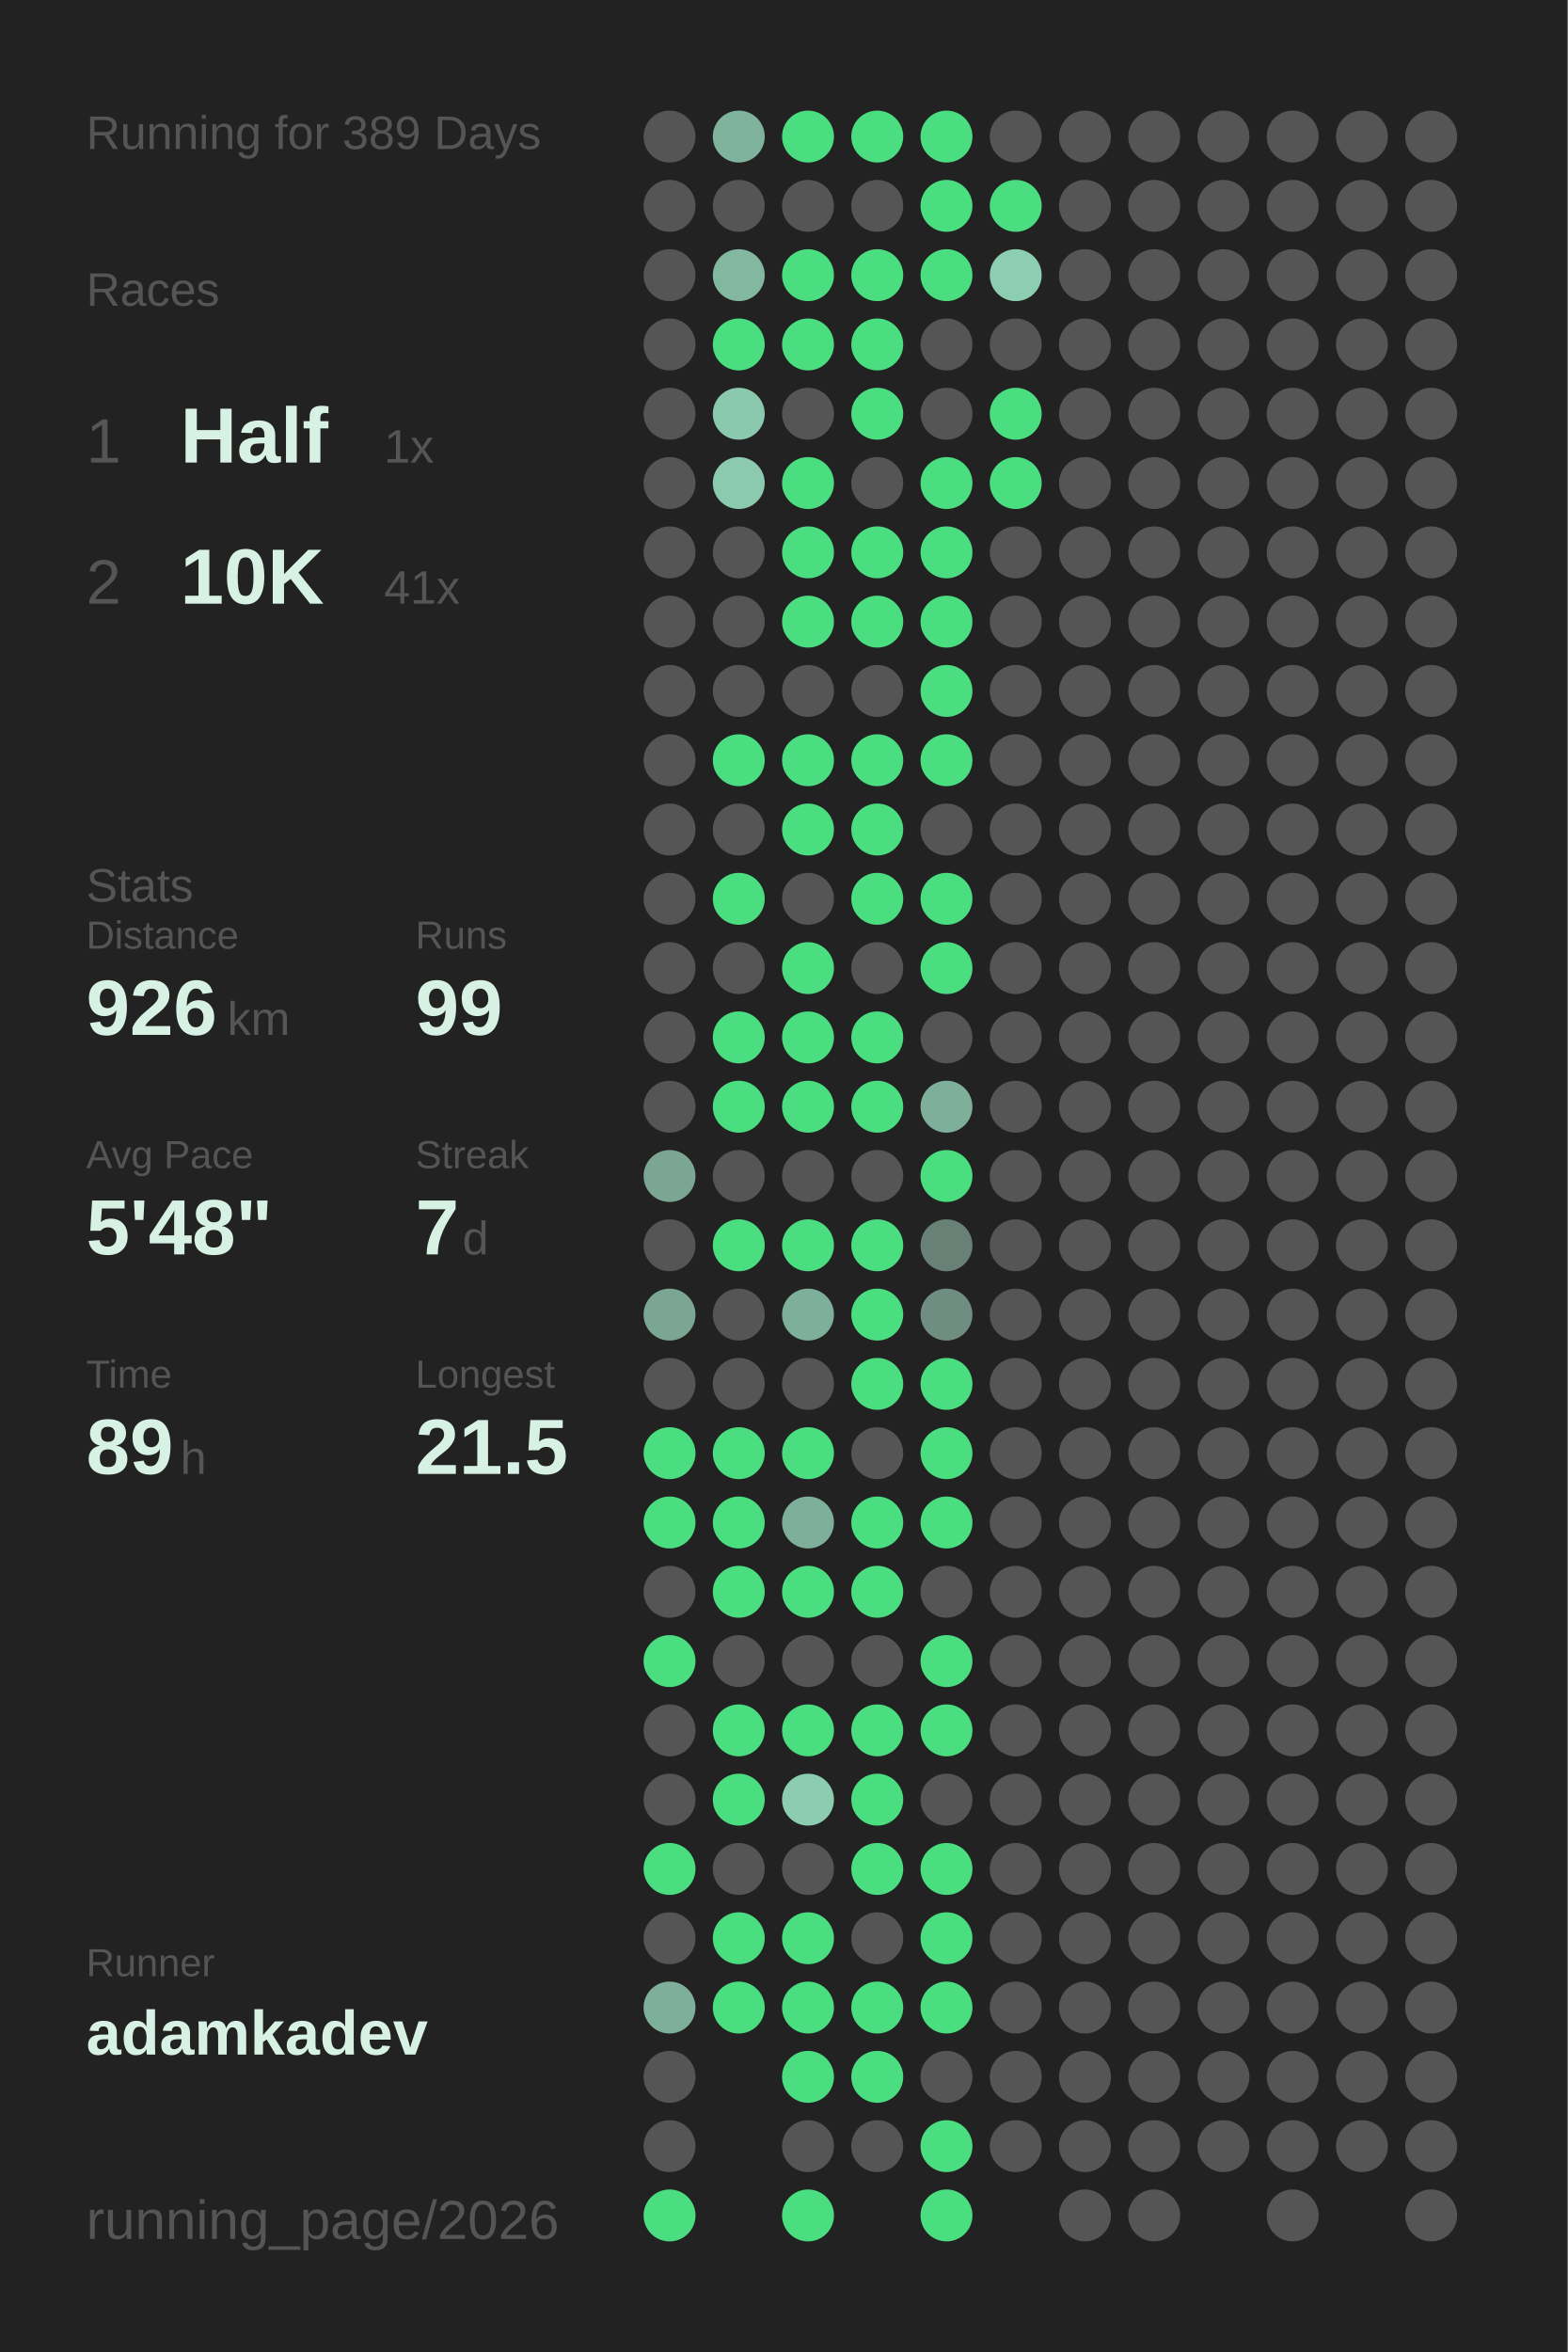
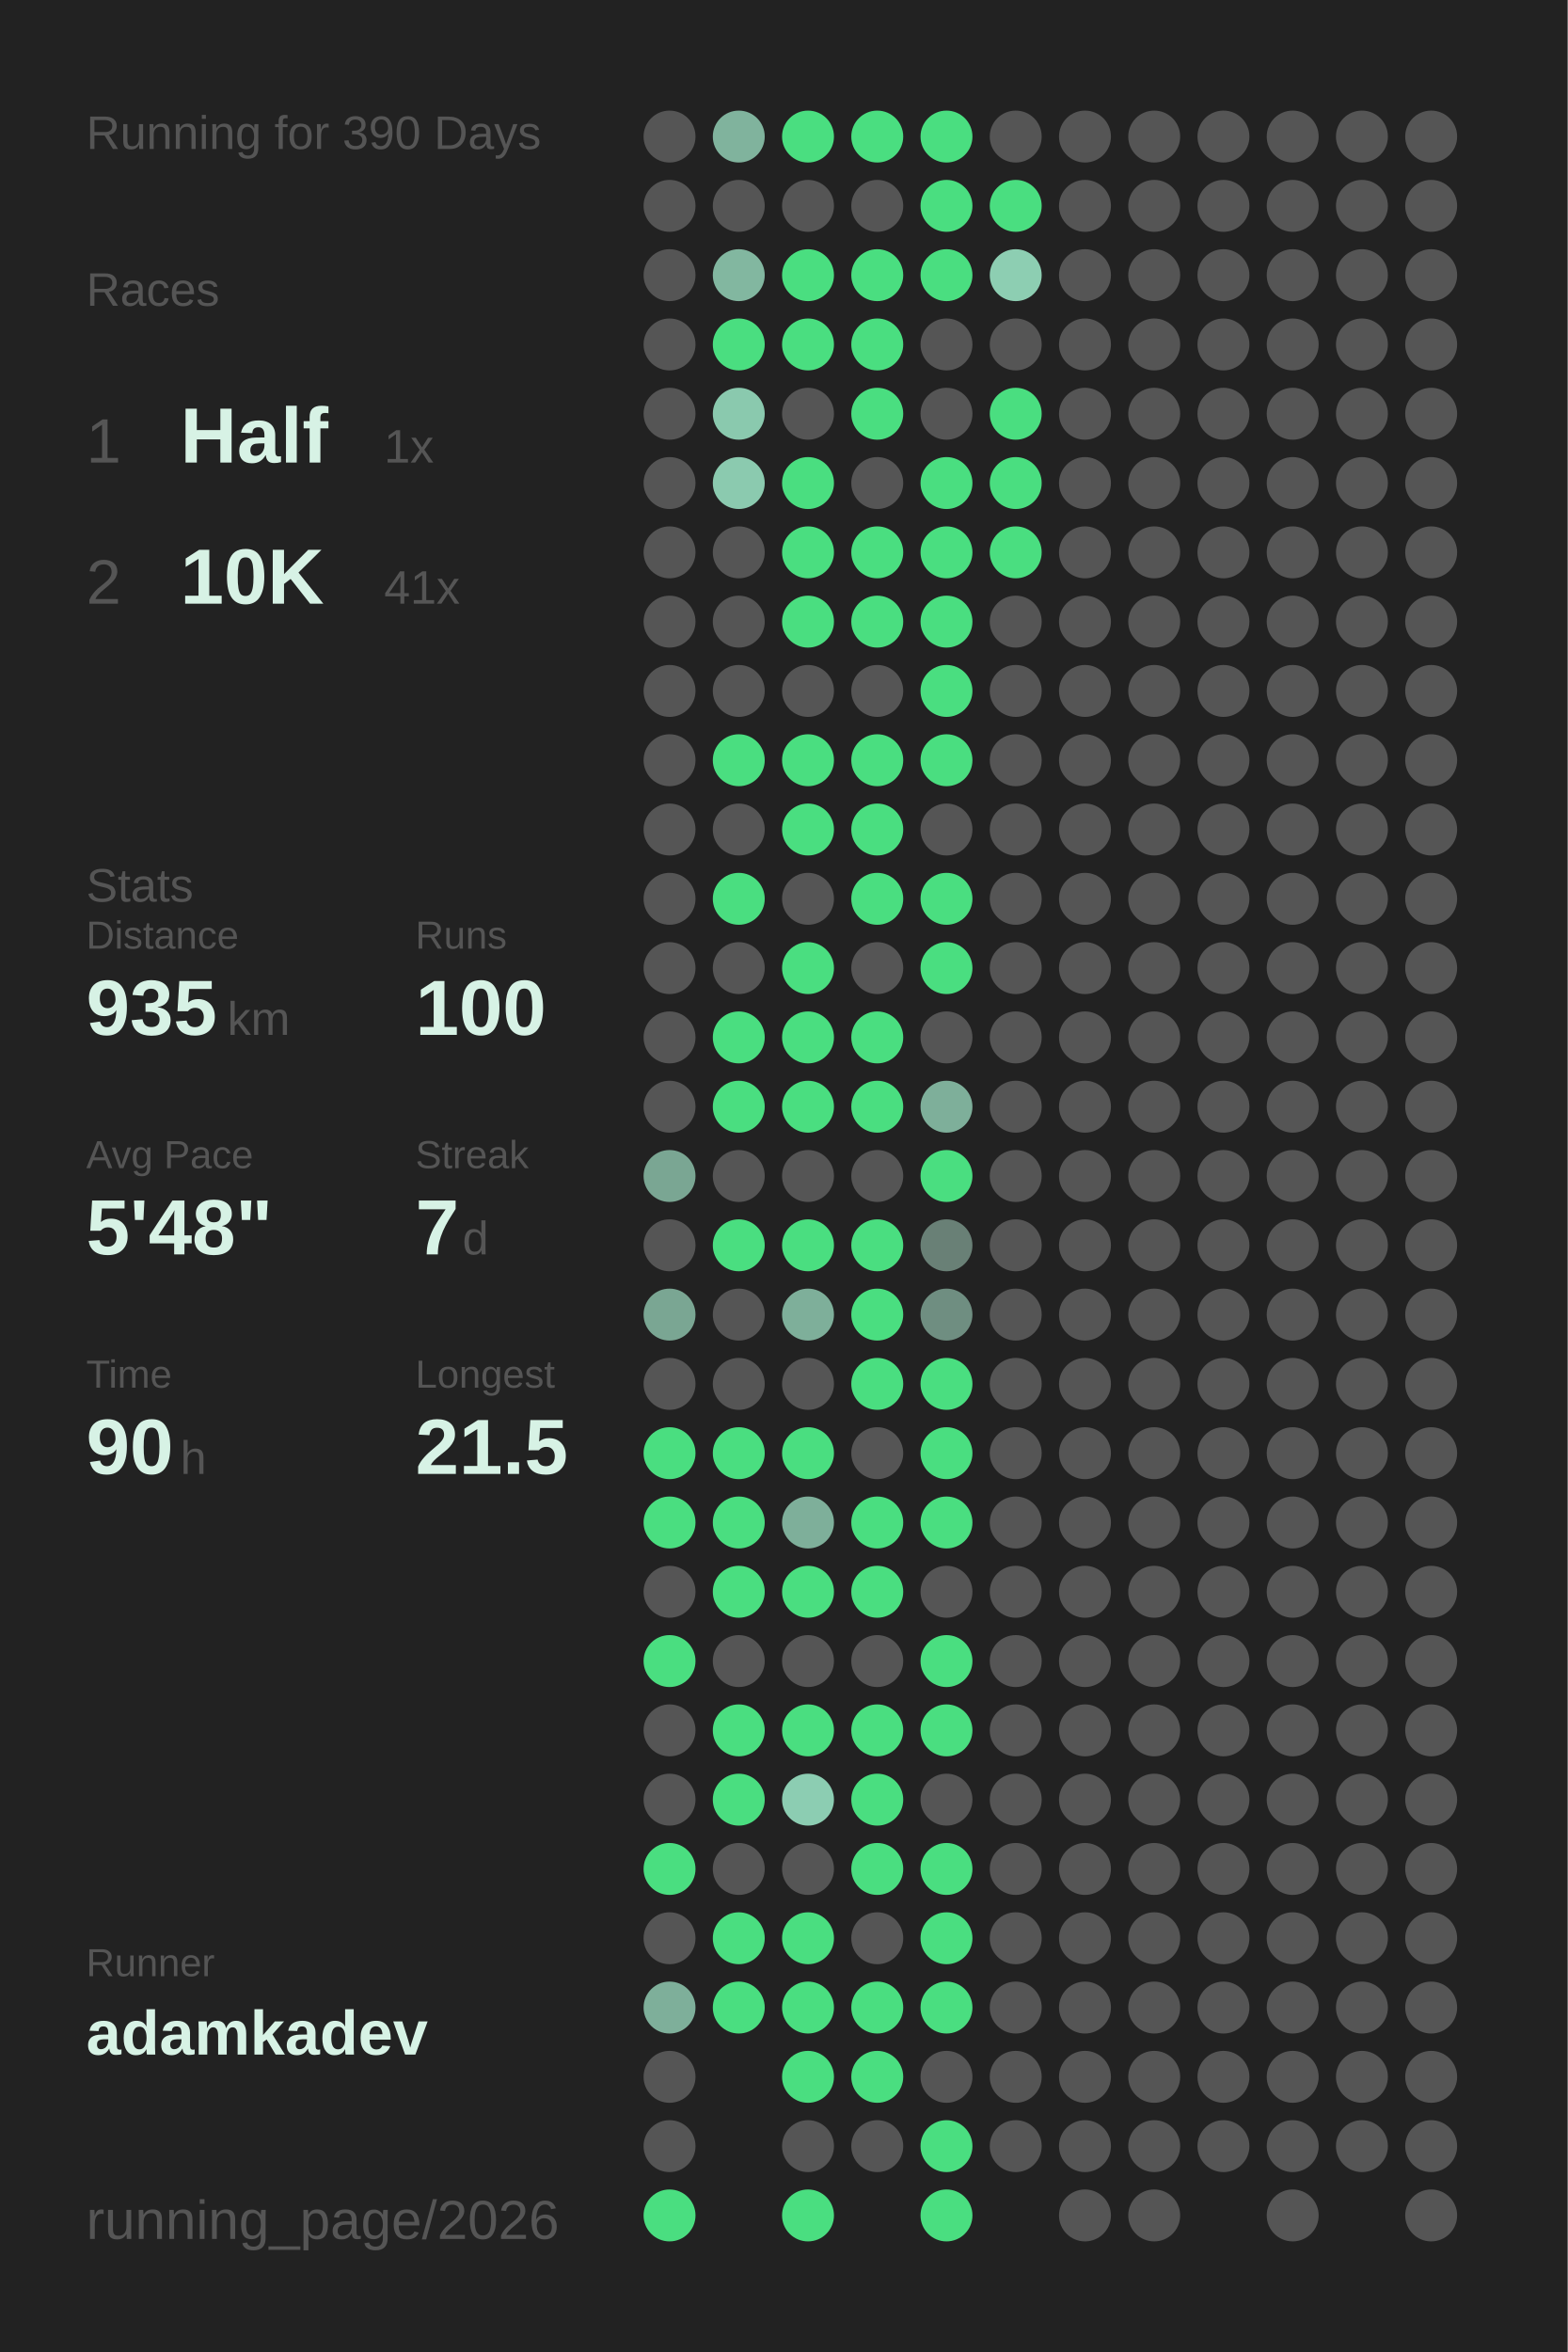
<svg xmlns="http://www.w3.org/2000/svg" baseProfile="full" height="300mm" version="1.1" viewBox="0,0,200,300" width="200mm">
  <defs />
  <rect fill="#222222" height="300" width="200" x="0" y="0" />
-   <text fill="#555555" style="font-size:6px; font-family:Arial;" x="11" y="19">Running for 389 Days</text>
+   <text fill="#555555" style="font-size:6px; font-family:Arial;" x="11" y="19">Running for 390 Days</text>
  <text fill="#555555" style="font-size:6px; font-family:Arial;" x="11" y="39">Races</text>
  <text fill="#555555" style="font-size:8px; font-family:Arial;" x="11" y="59">1</text>
  <text fill="#D7F2E5" style="font-size:10px; font-family:Arial; font-weight:bold;" x="23" y="59">Half</text>
  <text fill="#555555" style="font-size:6px; font-family:Arial;" x="49" y="59">1x</text>
  <text fill="#555555" style="font-size:8px; font-family:Arial;" x="11" y="77">2</text>
  <text fill="#D7F2E5" style="font-size:10px; font-family:Arial; font-weight:bold;" x="23" y="77">10K</text>
  <text fill="#555555" style="font-size:6px; font-family:Arial;" x="49" y="77">41x</text>
  <text fill="#555555" style="font-size:6px; font-family:Arial;" x="11" y="115">Stats</text>
  <text fill="#555555" style="font-size:5px; font-family:Arial;" x="11" y="121">Distance</text>
-   <text fill="#D7F2E5" style="font-size:10px; font-family:Arial; font-weight:bold;" x="11" y="132">926</text>
+   <text fill="#D7F2E5" style="font-size:10px; font-family:Arial; font-weight:bold;" x="11" y="132">935</text>
  <text fill="#555555" style="font-size:6px; font-family:Arial;" x="29" y="132">km</text>
  <text fill="#555555" style="font-size:5px; font-family:Arial;" x="53" y="121">Runs</text>
-   <text fill="#D7F2E5" style="font-size:10px; font-family:Arial; font-weight:bold;" x="53" y="132">99</text>
+   <text fill="#D7F2E5" style="font-size:10px; font-family:Arial; font-weight:bold;" x="53" y="132">100</text>
  <text fill="#555555" style="font-size:5px; font-family:Arial;" x="11" y="149">Avg Pace</text>
  <text fill="#D7F2E5" style="font-size:10px; font-family:Arial; font-weight:bold;" x="11" y="160">5'48"</text>
  <text fill="#555555" style="font-size:5px; font-family:Arial;" x="53" y="149">Streak</text>
  <text fill="#D7F2E5" style="font-size:10px; font-family:Arial; font-weight:bold;" x="53" y="160">7</text>
  <text fill="#555555" style="font-size:6px; font-family:Arial;" x="59" y="160">d</text>
  <text fill="#555555" style="font-size:5px; font-family:Arial;" x="11" y="177">Time</text>
-   <text fill="#D7F2E5" style="font-size:10px; font-family:Arial; font-weight:bold;" x="11" y="188">89</text>
+   <text fill="#D7F2E5" style="font-size:10px; font-family:Arial; font-weight:bold;" x="11" y="188">90</text>
  <text fill="#555555" style="font-size:6px; font-family:Arial;" x="23" y="188">h</text>
  <text fill="#555555" style="font-size:5px; font-family:Arial;" x="53" y="177">Longest</text>
  <text fill="#D7F2E5" style="font-size:10px; font-family:Arial; font-weight:bold;" x="53" y="188">21.5</text>
  <text fill="#555555" style="font-size:5px; font-family:Arial;" x="11" y="252.065">Runner</text>
  <text fill="#D7F2E5" style="font-size:8px; font-family:Arial; font-weight:bold;" x="11" y="262.065">adamkadev</text>
  <text fill="#555555" style="font-size:7px; font-family:Arial;" x="11" y="285.581">running_page/2026</text>
  <circle cx="85.417" cy="17.419" fill="#555555" r="3.312" />
  <circle cx="85.417" cy="26.258" fill="#555555" r="3.312" />
  <circle cx="85.417" cy="35.097" fill="#555555" r="3.312" />
  <circle cx="85.417" cy="43.935" fill="#555555" r="3.312" />
  <circle cx="85.417" cy="52.774" fill="#555555" r="3.312" />
  <circle cx="85.417" cy="61.613" fill="#555555" r="3.312" />
  <circle cx="85.417" cy="70.452" fill="#555555" r="3.312" />
  <circle cx="85.417" cy="79.29" fill="#555555" r="3.312" />
  <circle cx="85.417" cy="88.129" fill="#555555" r="3.312" />
  <circle cx="85.417" cy="96.968" fill="#555555" r="3.312" />
  <circle cx="85.417" cy="105.806" fill="#555555" r="3.312" />
  <circle cx="85.417" cy="114.645" fill="#555555" r="3.312" />
  <circle cx="85.417" cy="123.484" fill="#555555" r="3.312" />
  <circle cx="85.417" cy="132.323" fill="#555555" r="3.312" />
  <circle cx="85.417" cy="141.161" fill="#555555" r="3.312" />
  <circle cx="85.417" cy="150" fill="#7aa693" r="3.312" />
  <circle cx="85.417" cy="158.839" fill="#555555" r="3.312" />
  <circle cx="85.417" cy="167.677" fill="#7aa693" r="3.312" />
  <circle cx="85.417" cy="176.516" fill="#555555" r="3.312" />
  <circle cx="85.417" cy="185.355" fill="#4ADE80" r="3.312" />
  <circle cx="85.417" cy="194.194" fill="#4ADE80" r="3.312" />
  <circle cx="85.417" cy="203.032" fill="#555555" r="3.312" />
  <circle cx="85.417" cy="211.871" fill="#4ADE80" r="3.312" />
  <circle cx="85.417" cy="220.71" fill="#555555" r="3.312" />
  <circle cx="85.417" cy="229.548" fill="#555555" r="3.312" />
  <circle cx="85.417" cy="238.387" fill="#4ADE80" r="3.312" />
  <circle cx="85.417" cy="247.226" fill="#555555" r="3.312" />
  <circle cx="85.417" cy="256.065" fill="#7eaf9a" r="3.312" />
  <circle cx="85.417" cy="264.903" fill="#555555" r="3.312" />
  <circle cx="85.417" cy="273.742" fill="#555555" r="3.312" />
  <circle cx="85.417" cy="282.581" fill="#4ADE80" r="3.312" />
  <circle cx="94.25" cy="17.419" fill="#80b39d" r="3.312" />
  <circle cx="94.25" cy="26.258" fill="#555555" r="3.312" />
  <circle cx="94.25" cy="35.097" fill="#82b7a0" r="3.312" />
  <circle cx="94.25" cy="43.935" fill="#4ADE80" r="3.312" />
  <circle cx="94.25" cy="52.774" fill="#8ac9ae" r="3.312" />
  <circle cx="94.25" cy="61.613" fill="#8bcaaf" r="3.312" />
  <circle cx="94.25" cy="70.452" fill="#555555" r="3.312" />
  <circle cx="94.25" cy="79.29" fill="#555555" r="3.312" />
  <circle cx="94.25" cy="88.129" fill="#555555" r="3.312" />
  <circle cx="94.25" cy="96.968" fill="#4ADE80" r="3.312" />
  <circle cx="94.25" cy="105.806" fill="#555555" r="3.312" />
  <circle cx="94.25" cy="114.645" fill="#4ADE80" r="3.312" />
  <circle cx="94.25" cy="123.484" fill="#555555" r="3.312" />
  <circle cx="94.25" cy="132.323" fill="#4ADE80" r="3.312" />
  <circle cx="94.25" cy="141.161" fill="#4ADE80" r="3.312" />
  <circle cx="94.25" cy="150" fill="#555555" r="3.312" />
  <circle cx="94.25" cy="158.839" fill="#4ADE80" r="3.312" />
  <circle cx="94.25" cy="167.677" fill="#555555" r="3.312" />
  <circle cx="94.25" cy="176.516" fill="#555555" r="3.312" />
  <circle cx="94.25" cy="185.355" fill="#4ADE80" r="3.312" />
  <circle cx="94.25" cy="194.194" fill="#4ADE80" r="3.312" />
  <circle cx="94.25" cy="203.032" fill="#4ADE80" r="3.312" />
  <circle cx="94.25" cy="211.871" fill="#555555" r="3.312" />
  <circle cx="94.25" cy="220.71" fill="#4ADE80" r="3.312" />
  <circle cx="94.25" cy="229.548" fill="#4ADE80" r="3.312" />
  <circle cx="94.25" cy="238.387" fill="#555555" r="3.312" />
  <circle cx="94.25" cy="247.226" fill="#4ADE80" r="3.312" />
  <circle cx="94.25" cy="256.065" fill="#4ADE80" r="3.312" />
  <circle cx="103.083" cy="17.419" fill="#4ADE80" r="3.312" />
  <circle cx="103.083" cy="26.258" fill="#555555" r="3.312" />
  <circle cx="103.083" cy="35.097" fill="#4ADE80" r="3.312" />
  <circle cx="103.083" cy="43.935" fill="#4ADE80" r="3.312" />
  <circle cx="103.083" cy="52.774" fill="#555555" r="3.312" />
  <circle cx="103.083" cy="61.613" fill="#4ADE80" r="3.312" />
  <circle cx="103.083" cy="70.452" fill="#4ADE80" r="3.312" />
  <circle cx="103.083" cy="79.29" fill="#4ADE80" r="3.312" />
  <circle cx="103.083" cy="88.129" fill="#555555" r="3.312" />
  <circle cx="103.083" cy="96.968" fill="#4ADE80" r="3.312" />
  <circle cx="103.083" cy="105.806" fill="#4ADE80" r="3.312" />
  <circle cx="103.083" cy="114.645" fill="#555555" r="3.312" />
  <circle cx="103.083" cy="123.484" fill="#4ADE80" r="3.312" />
  <circle cx="103.083" cy="132.323" fill="#4ADE80" r="3.312" />
  <circle cx="103.083" cy="141.161" fill="#4ADE80" r="3.312" />
  <circle cx="103.083" cy="150" fill="#555555" r="3.312" />
  <circle cx="103.083" cy="158.839" fill="#4ADE80" r="3.312" />
  <circle cx="103.083" cy="167.677" fill="#7eaf9a" r="3.312" />
  <circle cx="103.083" cy="176.516" fill="#555555" r="3.312" />
  <circle cx="103.083" cy="185.355" fill="#4ADE80" r="3.312" />
  <circle cx="103.083" cy="194.194" fill="#7eaf9a" r="3.312" />
  <circle cx="103.083" cy="203.032" fill="#4ADE80" r="3.312" />
  <circle cx="103.083" cy="211.871" fill="#555555" r="3.312" />
  <circle cx="103.083" cy="220.71" fill="#4ADE80" r="3.312" />
  <circle cx="103.083" cy="229.548" fill="#8ccdb2" r="3.312" />
  <circle cx="103.083" cy="238.387" fill="#555555" r="3.312" />
  <circle cx="103.083" cy="247.226" fill="#4ADE80" r="3.312" />
  <circle cx="103.083" cy="256.065" fill="#4ADE80" r="3.312" />
  <circle cx="103.083" cy="264.903" fill="#4ADE80" r="3.312" />
  <circle cx="103.083" cy="273.742" fill="#555555" r="3.312" />
  <circle cx="103.083" cy="282.581" fill="#4ADE80" r="3.312" />
  <circle cx="111.917" cy="17.419" fill="#4ADE80" r="3.312" />
  <circle cx="111.917" cy="26.258" fill="#555555" r="3.312" />
  <circle cx="111.917" cy="35.097" fill="#4ADE80" r="3.312" />
  <circle cx="111.917" cy="43.935" fill="#4ADE80" r="3.312" />
  <circle cx="111.917" cy="52.774" fill="#4ADE80" r="3.312" />
  <circle cx="111.917" cy="61.613" fill="#555555" r="3.312" />
  <circle cx="111.917" cy="70.452" fill="#4ADE80" r="3.312" />
  <circle cx="111.917" cy="79.29" fill="#4ADE80" r="3.312" />
  <circle cx="111.917" cy="88.129" fill="#555555" r="3.312" />
  <circle cx="111.917" cy="96.968" fill="#4ADE80" r="3.312" />
  <circle cx="111.917" cy="105.806" fill="#4ADE80" r="3.312" />
  <circle cx="111.917" cy="114.645" fill="#4ADE80" r="3.312" />
  <circle cx="111.917" cy="123.484" fill="#555555" r="3.312" />
  <circle cx="111.917" cy="132.323" fill="#4ADE80" r="3.312" />
  <circle cx="111.917" cy="141.161" fill="#4ADE80" r="3.312" />
  <circle cx="111.917" cy="150" fill="#555555" r="3.312" />
  <circle cx="111.917" cy="158.839" fill="#4ADE80" r="3.312" />
  <circle cx="111.917" cy="167.677" fill="#4ADE80" r="3.312" />
  <circle cx="111.917" cy="176.516" fill="#4ADE80" r="3.312" />
  <circle cx="111.917" cy="185.355" fill="#555555" r="3.312" />
  <circle cx="111.917" cy="194.194" fill="#4ADE80" r="3.312" />
  <circle cx="111.917" cy="203.032" fill="#4ADE80" r="3.312" />
  <circle cx="111.917" cy="211.871" fill="#555555" r="3.312" />
  <circle cx="111.917" cy="220.71" fill="#4ADE80" r="3.312" />
  <circle cx="111.917" cy="229.548" fill="#4ADE80" r="3.312" />
  <circle cx="111.917" cy="238.387" fill="#4ADE80" r="3.312" />
  <circle cx="111.917" cy="247.226" fill="#555555" r="3.312" />
  <circle cx="111.917" cy="256.065" fill="#4ADE80" r="3.312" />
  <circle cx="111.917" cy="264.903" fill="#4ADE80" r="3.312" />
  <circle cx="111.917" cy="273.742" fill="#555555" r="3.312" />
  <circle cx="120.75" cy="17.419" fill="#4ADE80" r="3.312" />
  <circle cx="120.75" cy="26.258" fill="#4ADE80" r="3.312" />
  <circle cx="120.75" cy="35.097" fill="#4ADE80" r="3.312" />
  <circle cx="120.75" cy="43.935" fill="#555555" r="3.312" />
  <circle cx="120.75" cy="52.774" fill="#555555" r="3.312" />
  <circle cx="120.75" cy="61.613" fill="#4ADE80" r="3.312" />
  <circle cx="120.75" cy="70.452" fill="#4ADE80" r="3.312" />
  <circle cx="120.75" cy="79.29" fill="#4ADE80" r="3.312" />
  <circle cx="120.75" cy="88.129" fill="#4ADE80" r="3.312" />
  <circle cx="120.75" cy="96.968" fill="#4ADE80" r="3.312" />
  <circle cx="120.75" cy="105.806" fill="#555555" r="3.312" />
  <circle cx="120.75" cy="114.645" fill="#4ADE80" r="3.312" />
  <circle cx="120.75" cy="123.484" fill="#4ADE80" r="3.312" />
  <circle cx="120.75" cy="132.323" fill="#555555" r="3.312" />
  <circle cx="120.75" cy="141.161" fill="#7eaf9a" r="3.312" />
  <circle cx="120.75" cy="150" fill="#4ADE80" r="3.312" />
  <circle cx="120.75" cy="158.839" fill="#698076" r="3.312" />
  <circle cx="120.75" cy="167.677" fill="#6f8e81" r="3.312" />
  <circle cx="120.75" cy="176.516" fill="#4ADE80" r="3.312" />
  <circle cx="120.75" cy="185.355" fill="#4ADE80" r="3.312" />
  <circle cx="120.75" cy="194.194" fill="#4ADE80" r="3.312" />
  <circle cx="120.75" cy="203.032" fill="#555555" r="3.312" />
  <circle cx="120.75" cy="211.871" fill="#4ADE80" r="3.312" />
  <circle cx="120.75" cy="220.71" fill="#4ADE80" r="3.312" />
  <circle cx="120.75" cy="229.548" fill="#555555" r="3.312" />
  <circle cx="120.75" cy="238.387" fill="#4ADE80" r="3.312" />
  <circle cx="120.75" cy="247.226" fill="#4ADE80" r="3.312" />
  <circle cx="120.75" cy="256.065" fill="#4ADE80" r="3.312" />
  <circle cx="120.75" cy="264.903" fill="#555555" r="3.312" />
  <circle cx="120.75" cy="273.742" fill="#4ADE80" r="3.312" />
  <circle cx="120.75" cy="282.581" fill="#4ADE80" r="3.312" />
  <circle cx="129.583" cy="17.419" fill="#555555" r="3.312" />
  <circle cx="129.583" cy="26.258" fill="#4ADE80" r="3.312" />
  <circle cx="129.583" cy="35.097" fill="#8dceb2" r="3.312" />
  <circle cx="129.583" cy="43.935" fill="#555555" r="3.312" />
  <circle cx="129.583" cy="52.774" fill="#4ADE80" r="3.312" />
  <circle cx="129.583" cy="61.613" fill="#4ADE80" r="3.312" />
-   <circle cx="129.583" cy="70.452" fill="#555555" r="3.312" />
+   <circle cx="129.583" cy="70.452" fill="#4ADE80" r="3.312" />
  <circle cx="129.583" cy="79.29" fill="#555555" r="3.312" />
  <circle cx="129.583" cy="88.129" fill="#555555" r="3.312" />
  <circle cx="129.583" cy="96.968" fill="#555555" r="3.312" />
  <circle cx="129.583" cy="105.806" fill="#555555" r="3.312" />
  <circle cx="129.583" cy="114.645" fill="#555555" r="3.312" />
  <circle cx="129.583" cy="123.484" fill="#555555" r="3.312" />
  <circle cx="129.583" cy="132.323" fill="#555555" r="3.312" />
  <circle cx="129.583" cy="141.161" fill="#555555" r="3.312" />
  <circle cx="129.583" cy="150" fill="#555555" r="3.312" />
  <circle cx="129.583" cy="158.839" fill="#555555" r="3.312" />
  <circle cx="129.583" cy="167.677" fill="#555555" r="3.312" />
  <circle cx="129.583" cy="176.516" fill="#555555" r="3.312" />
  <circle cx="129.583" cy="185.355" fill="#555555" r="3.312" />
  <circle cx="129.583" cy="194.194" fill="#555555" r="3.312" />
  <circle cx="129.583" cy="203.032" fill="#555555" r="3.312" />
  <circle cx="129.583" cy="211.871" fill="#555555" r="3.312" />
  <circle cx="129.583" cy="220.71" fill="#555555" r="3.312" />
  <circle cx="129.583" cy="229.548" fill="#555555" r="3.312" />
  <circle cx="129.583" cy="238.387" fill="#555555" r="3.312" />
  <circle cx="129.583" cy="247.226" fill="#555555" r="3.312" />
  <circle cx="129.583" cy="256.065" fill="#555555" r="3.312" />
  <circle cx="129.583" cy="264.903" fill="#555555" r="3.312" />
  <circle cx="129.583" cy="273.742" fill="#555555" r="3.312" />
  <circle cx="138.417" cy="17.419" fill="#555555" r="3.312" />
  <circle cx="138.417" cy="26.258" fill="#555555" r="3.312" />
  <circle cx="138.417" cy="35.097" fill="#555555" r="3.312" />
  <circle cx="138.417" cy="43.935" fill="#555555" r="3.312" />
  <circle cx="138.417" cy="52.774" fill="#555555" r="3.312" />
  <circle cx="138.417" cy="61.613" fill="#555555" r="3.312" />
  <circle cx="138.417" cy="70.452" fill="#555555" r="3.312" />
  <circle cx="138.417" cy="79.29" fill="#555555" r="3.312" />
  <circle cx="138.417" cy="88.129" fill="#555555" r="3.312" />
  <circle cx="138.417" cy="96.968" fill="#555555" r="3.312" />
  <circle cx="138.417" cy="105.806" fill="#555555" r="3.312" />
  <circle cx="138.417" cy="114.645" fill="#555555" r="3.312" />
  <circle cx="138.417" cy="123.484" fill="#555555" r="3.312" />
  <circle cx="138.417" cy="132.323" fill="#555555" r="3.312" />
  <circle cx="138.417" cy="141.161" fill="#555555" r="3.312" />
  <circle cx="138.417" cy="150" fill="#555555" r="3.312" />
  <circle cx="138.417" cy="158.839" fill="#555555" r="3.312" />
  <circle cx="138.417" cy="167.677" fill="#555555" r="3.312" />
  <circle cx="138.417" cy="176.516" fill="#555555" r="3.312" />
  <circle cx="138.417" cy="185.355" fill="#555555" r="3.312" />
  <circle cx="138.417" cy="194.194" fill="#555555" r="3.312" />
  <circle cx="138.417" cy="203.032" fill="#555555" r="3.312" />
  <circle cx="138.417" cy="211.871" fill="#555555" r="3.312" />
  <circle cx="138.417" cy="220.71" fill="#555555" r="3.312" />
  <circle cx="138.417" cy="229.548" fill="#555555" r="3.312" />
  <circle cx="138.417" cy="238.387" fill="#555555" r="3.312" />
  <circle cx="138.417" cy="247.226" fill="#555555" r="3.312" />
  <circle cx="138.417" cy="256.065" fill="#555555" r="3.312" />
  <circle cx="138.417" cy="264.903" fill="#555555" r="3.312" />
  <circle cx="138.417" cy="273.742" fill="#555555" r="3.312" />
  <circle cx="138.417" cy="282.581" fill="#555555" r="3.312" />
  <circle cx="147.25" cy="17.419" fill="#555555" r="3.312" />
  <circle cx="147.25" cy="26.258" fill="#555555" r="3.312" />
  <circle cx="147.25" cy="35.097" fill="#555555" r="3.312" />
  <circle cx="147.25" cy="43.935" fill="#555555" r="3.312" />
  <circle cx="147.25" cy="52.774" fill="#555555" r="3.312" />
  <circle cx="147.25" cy="61.613" fill="#555555" r="3.312" />
  <circle cx="147.25" cy="70.452" fill="#555555" r="3.312" />
  <circle cx="147.25" cy="79.29" fill="#555555" r="3.312" />
  <circle cx="147.25" cy="88.129" fill="#555555" r="3.312" />
  <circle cx="147.25" cy="96.968" fill="#555555" r="3.312" />
  <circle cx="147.25" cy="105.806" fill="#555555" r="3.312" />
  <circle cx="147.25" cy="114.645" fill="#555555" r="3.312" />
  <circle cx="147.25" cy="123.484" fill="#555555" r="3.312" />
  <circle cx="147.25" cy="132.323" fill="#555555" r="3.312" />
  <circle cx="147.25" cy="141.161" fill="#555555" r="3.312" />
  <circle cx="147.25" cy="150" fill="#555555" r="3.312" />
  <circle cx="147.25" cy="158.839" fill="#555555" r="3.312" />
  <circle cx="147.25" cy="167.677" fill="#555555" r="3.312" />
  <circle cx="147.25" cy="176.516" fill="#555555" r="3.312" />
  <circle cx="147.25" cy="185.355" fill="#555555" r="3.312" />
  <circle cx="147.25" cy="194.194" fill="#555555" r="3.312" />
  <circle cx="147.25" cy="203.032" fill="#555555" r="3.312" />
  <circle cx="147.25" cy="211.871" fill="#555555" r="3.312" />
  <circle cx="147.25" cy="220.71" fill="#555555" r="3.312" />
  <circle cx="147.25" cy="229.548" fill="#555555" r="3.312" />
  <circle cx="147.25" cy="238.387" fill="#555555" r="3.312" />
  <circle cx="147.25" cy="247.226" fill="#555555" r="3.312" />
  <circle cx="147.25" cy="256.065" fill="#555555" r="3.312" />
  <circle cx="147.25" cy="264.903" fill="#555555" r="3.312" />
  <circle cx="147.25" cy="273.742" fill="#555555" r="3.312" />
  <circle cx="147.25" cy="282.581" fill="#555555" r="3.312" />
  <circle cx="156.083" cy="17.419" fill="#555555" r="3.312" />
  <circle cx="156.083" cy="26.258" fill="#555555" r="3.312" />
  <circle cx="156.083" cy="35.097" fill="#555555" r="3.312" />
  <circle cx="156.083" cy="43.935" fill="#555555" r="3.312" />
  <circle cx="156.083" cy="52.774" fill="#555555" r="3.312" />
  <circle cx="156.083" cy="61.613" fill="#555555" r="3.312" />
  <circle cx="156.083" cy="70.452" fill="#555555" r="3.312" />
  <circle cx="156.083" cy="79.29" fill="#555555" r="3.312" />
  <circle cx="156.083" cy="88.129" fill="#555555" r="3.312" />
  <circle cx="156.083" cy="96.968" fill="#555555" r="3.312" />
  <circle cx="156.083" cy="105.806" fill="#555555" r="3.312" />
  <circle cx="156.083" cy="114.645" fill="#555555" r="3.312" />
  <circle cx="156.083" cy="123.484" fill="#555555" r="3.312" />
  <circle cx="156.083" cy="132.323" fill="#555555" r="3.312" />
  <circle cx="156.083" cy="141.161" fill="#555555" r="3.312" />
  <circle cx="156.083" cy="150" fill="#555555" r="3.312" />
  <circle cx="156.083" cy="158.839" fill="#555555" r="3.312" />
  <circle cx="156.083" cy="167.677" fill="#555555" r="3.312" />
  <circle cx="156.083" cy="176.516" fill="#555555" r="3.312" />
  <circle cx="156.083" cy="185.355" fill="#555555" r="3.312" />
  <circle cx="156.083" cy="194.194" fill="#555555" r="3.312" />
  <circle cx="156.083" cy="203.032" fill="#555555" r="3.312" />
  <circle cx="156.083" cy="211.871" fill="#555555" r="3.312" />
  <circle cx="156.083" cy="220.71" fill="#555555" r="3.312" />
  <circle cx="156.083" cy="229.548" fill="#555555" r="3.312" />
  <circle cx="156.083" cy="238.387" fill="#555555" r="3.312" />
  <circle cx="156.083" cy="247.226" fill="#555555" r="3.312" />
  <circle cx="156.083" cy="256.065" fill="#555555" r="3.312" />
  <circle cx="156.083" cy="264.903" fill="#555555" r="3.312" />
  <circle cx="156.083" cy="273.742" fill="#555555" r="3.312" />
  <circle cx="164.917" cy="17.419" fill="#555555" r="3.312" />
  <circle cx="164.917" cy="26.258" fill="#555555" r="3.312" />
  <circle cx="164.917" cy="35.097" fill="#555555" r="3.312" />
  <circle cx="164.917" cy="43.935" fill="#555555" r="3.312" />
  <circle cx="164.917" cy="52.774" fill="#555555" r="3.312" />
  <circle cx="164.917" cy="61.613" fill="#555555" r="3.312" />
  <circle cx="164.917" cy="70.452" fill="#555555" r="3.312" />
  <circle cx="164.917" cy="79.29" fill="#555555" r="3.312" />
  <circle cx="164.917" cy="88.129" fill="#555555" r="3.312" />
  <circle cx="164.917" cy="96.968" fill="#555555" r="3.312" />
  <circle cx="164.917" cy="105.806" fill="#555555" r="3.312" />
  <circle cx="164.917" cy="114.645" fill="#555555" r="3.312" />
  <circle cx="164.917" cy="123.484" fill="#555555" r="3.312" />
  <circle cx="164.917" cy="132.323" fill="#555555" r="3.312" />
  <circle cx="164.917" cy="141.161" fill="#555555" r="3.312" />
  <circle cx="164.917" cy="150" fill="#555555" r="3.312" />
  <circle cx="164.917" cy="158.839" fill="#555555" r="3.312" />
  <circle cx="164.917" cy="167.677" fill="#555555" r="3.312" />
  <circle cx="164.917" cy="176.516" fill="#555555" r="3.312" />
  <circle cx="164.917" cy="185.355" fill="#555555" r="3.312" />
  <circle cx="164.917" cy="194.194" fill="#555555" r="3.312" />
  <circle cx="164.917" cy="203.032" fill="#555555" r="3.312" />
  <circle cx="164.917" cy="211.871" fill="#555555" r="3.312" />
  <circle cx="164.917" cy="220.71" fill="#555555" r="3.312" />
  <circle cx="164.917" cy="229.548" fill="#555555" r="3.312" />
  <circle cx="164.917" cy="238.387" fill="#555555" r="3.312" />
  <circle cx="164.917" cy="247.226" fill="#555555" r="3.312" />
  <circle cx="164.917" cy="256.065" fill="#555555" r="3.312" />
  <circle cx="164.917" cy="264.903" fill="#555555" r="3.312" />
  <circle cx="164.917" cy="273.742" fill="#555555" r="3.312" />
  <circle cx="164.917" cy="282.581" fill="#555555" r="3.312" />
  <circle cx="173.75" cy="17.419" fill="#555555" r="3.312" />
  <circle cx="173.75" cy="26.258" fill="#555555" r="3.312" />
  <circle cx="173.75" cy="35.097" fill="#555555" r="3.312" />
  <circle cx="173.75" cy="43.935" fill="#555555" r="3.312" />
  <circle cx="173.75" cy="52.774" fill="#555555" r="3.312" />
  <circle cx="173.75" cy="61.613" fill="#555555" r="3.312" />
  <circle cx="173.75" cy="70.452" fill="#555555" r="3.312" />
  <circle cx="173.75" cy="79.29" fill="#555555" r="3.312" />
  <circle cx="173.75" cy="88.129" fill="#555555" r="3.312" />
  <circle cx="173.75" cy="96.968" fill="#555555" r="3.312" />
  <circle cx="173.75" cy="105.806" fill="#555555" r="3.312" />
  <circle cx="173.75" cy="114.645" fill="#555555" r="3.312" />
  <circle cx="173.75" cy="123.484" fill="#555555" r="3.312" />
  <circle cx="173.75" cy="132.323" fill="#555555" r="3.312" />
  <circle cx="173.75" cy="141.161" fill="#555555" r="3.312" />
  <circle cx="173.75" cy="150" fill="#555555" r="3.312" />
  <circle cx="173.75" cy="158.839" fill="#555555" r="3.312" />
  <circle cx="173.75" cy="167.677" fill="#555555" r="3.312" />
  <circle cx="173.75" cy="176.516" fill="#555555" r="3.312" />
  <circle cx="173.75" cy="185.355" fill="#555555" r="3.312" />
  <circle cx="173.75" cy="194.194" fill="#555555" r="3.312" />
  <circle cx="173.75" cy="203.032" fill="#555555" r="3.312" />
  <circle cx="173.75" cy="211.871" fill="#555555" r="3.312" />
  <circle cx="173.75" cy="220.71" fill="#555555" r="3.312" />
  <circle cx="173.75" cy="229.548" fill="#555555" r="3.312" />
  <circle cx="173.75" cy="238.387" fill="#555555" r="3.312" />
  <circle cx="173.75" cy="247.226" fill="#555555" r="3.312" />
  <circle cx="173.75" cy="256.065" fill="#555555" r="3.312" />
  <circle cx="173.75" cy="264.903" fill="#555555" r="3.312" />
  <circle cx="173.75" cy="273.742" fill="#555555" r="3.312" />
  <circle cx="182.583" cy="17.419" fill="#555555" r="3.312" />
  <circle cx="182.583" cy="26.258" fill="#555555" r="3.312" />
  <circle cx="182.583" cy="35.097" fill="#555555" r="3.312" />
  <circle cx="182.583" cy="43.935" fill="#555555" r="3.312" />
  <circle cx="182.583" cy="52.774" fill="#555555" r="3.312" />
  <circle cx="182.583" cy="61.613" fill="#555555" r="3.312" />
  <circle cx="182.583" cy="70.452" fill="#555555" r="3.312" />
  <circle cx="182.583" cy="79.29" fill="#555555" r="3.312" />
  <circle cx="182.583" cy="88.129" fill="#555555" r="3.312" />
  <circle cx="182.583" cy="96.968" fill="#555555" r="3.312" />
  <circle cx="182.583" cy="105.806" fill="#555555" r="3.312" />
  <circle cx="182.583" cy="114.645" fill="#555555" r="3.312" />
  <circle cx="182.583" cy="123.484" fill="#555555" r="3.312" />
  <circle cx="182.583" cy="132.323" fill="#555555" r="3.312" />
  <circle cx="182.583" cy="141.161" fill="#555555" r="3.312" />
  <circle cx="182.583" cy="150" fill="#555555" r="3.312" />
  <circle cx="182.583" cy="158.839" fill="#555555" r="3.312" />
  <circle cx="182.583" cy="167.677" fill="#555555" r="3.312" />
  <circle cx="182.583" cy="176.516" fill="#555555" r="3.312" />
  <circle cx="182.583" cy="185.355" fill="#555555" r="3.312" />
  <circle cx="182.583" cy="194.194" fill="#555555" r="3.312" />
  <circle cx="182.583" cy="203.032" fill="#555555" r="3.312" />
  <circle cx="182.583" cy="211.871" fill="#555555" r="3.312" />
  <circle cx="182.583" cy="220.71" fill="#555555" r="3.312" />
  <circle cx="182.583" cy="229.548" fill="#555555" r="3.312" />
  <circle cx="182.583" cy="238.387" fill="#555555" r="3.312" />
  <circle cx="182.583" cy="247.226" fill="#555555" r="3.312" />
  <circle cx="182.583" cy="256.065" fill="#555555" r="3.312" />
  <circle cx="182.583" cy="264.903" fill="#555555" r="3.312" />
  <circle cx="182.583" cy="273.742" fill="#555555" r="3.312" />
  <circle cx="182.583" cy="282.581" fill="#555555" r="3.312" />
</svg>
